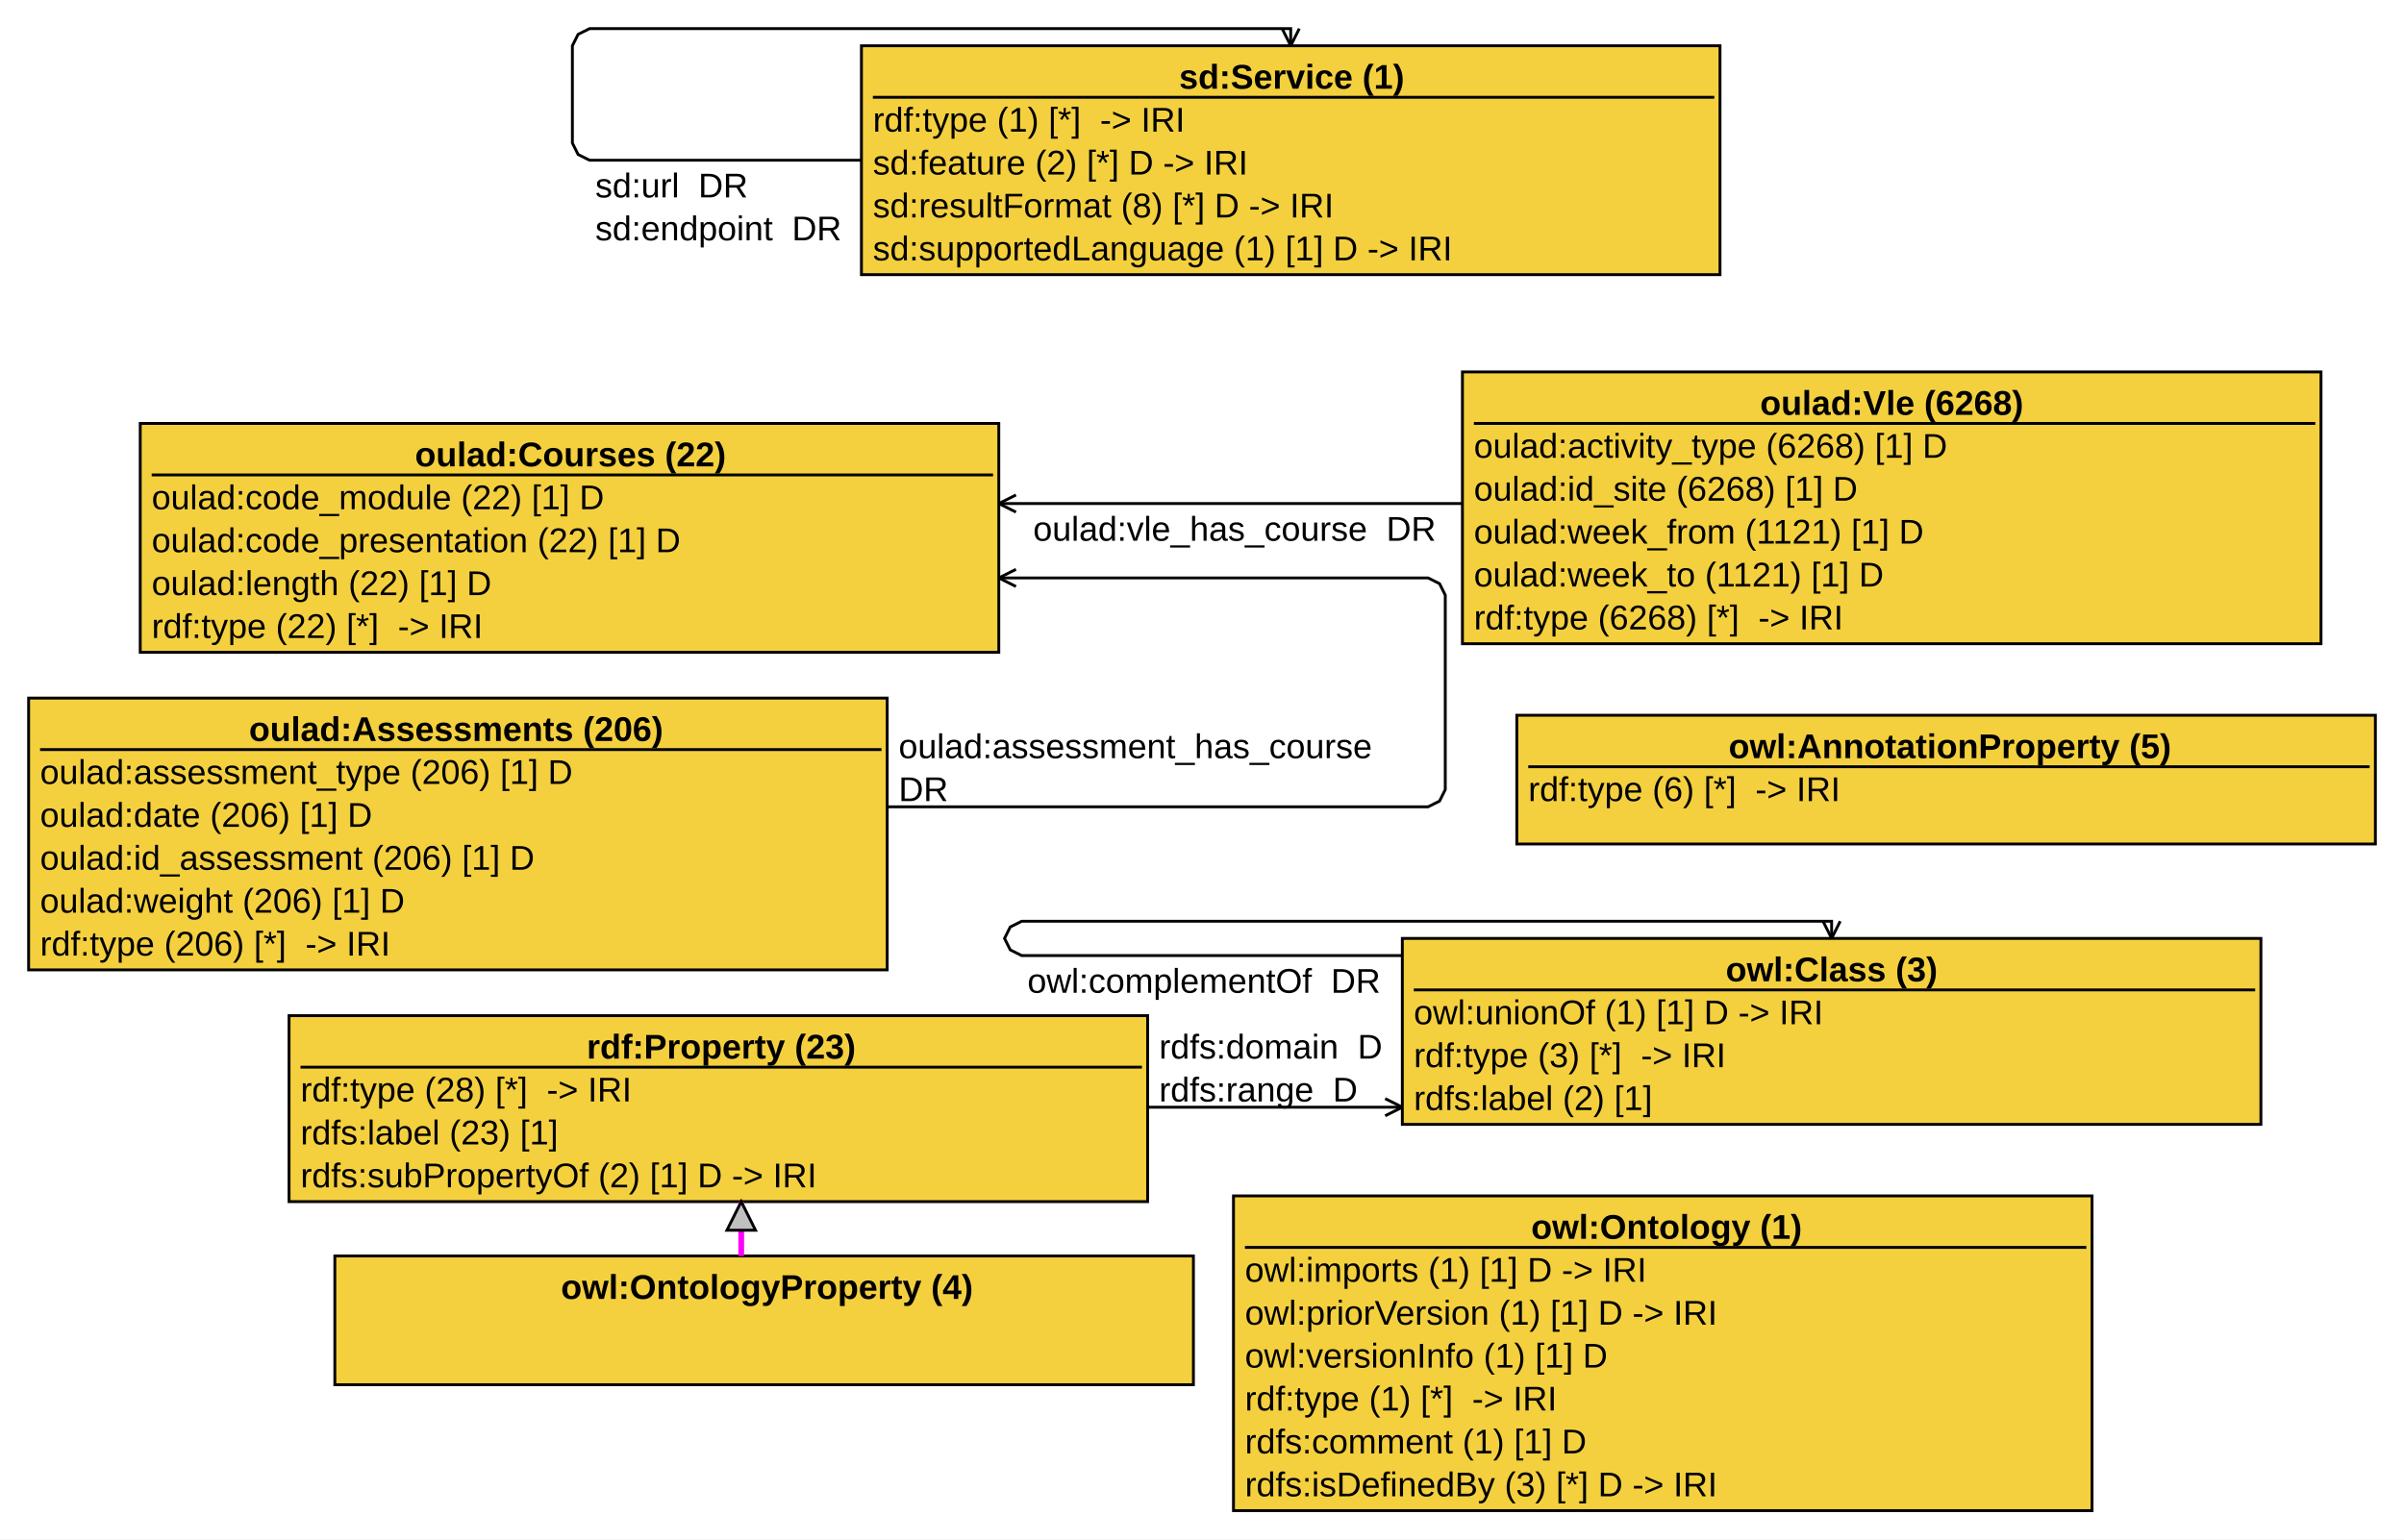
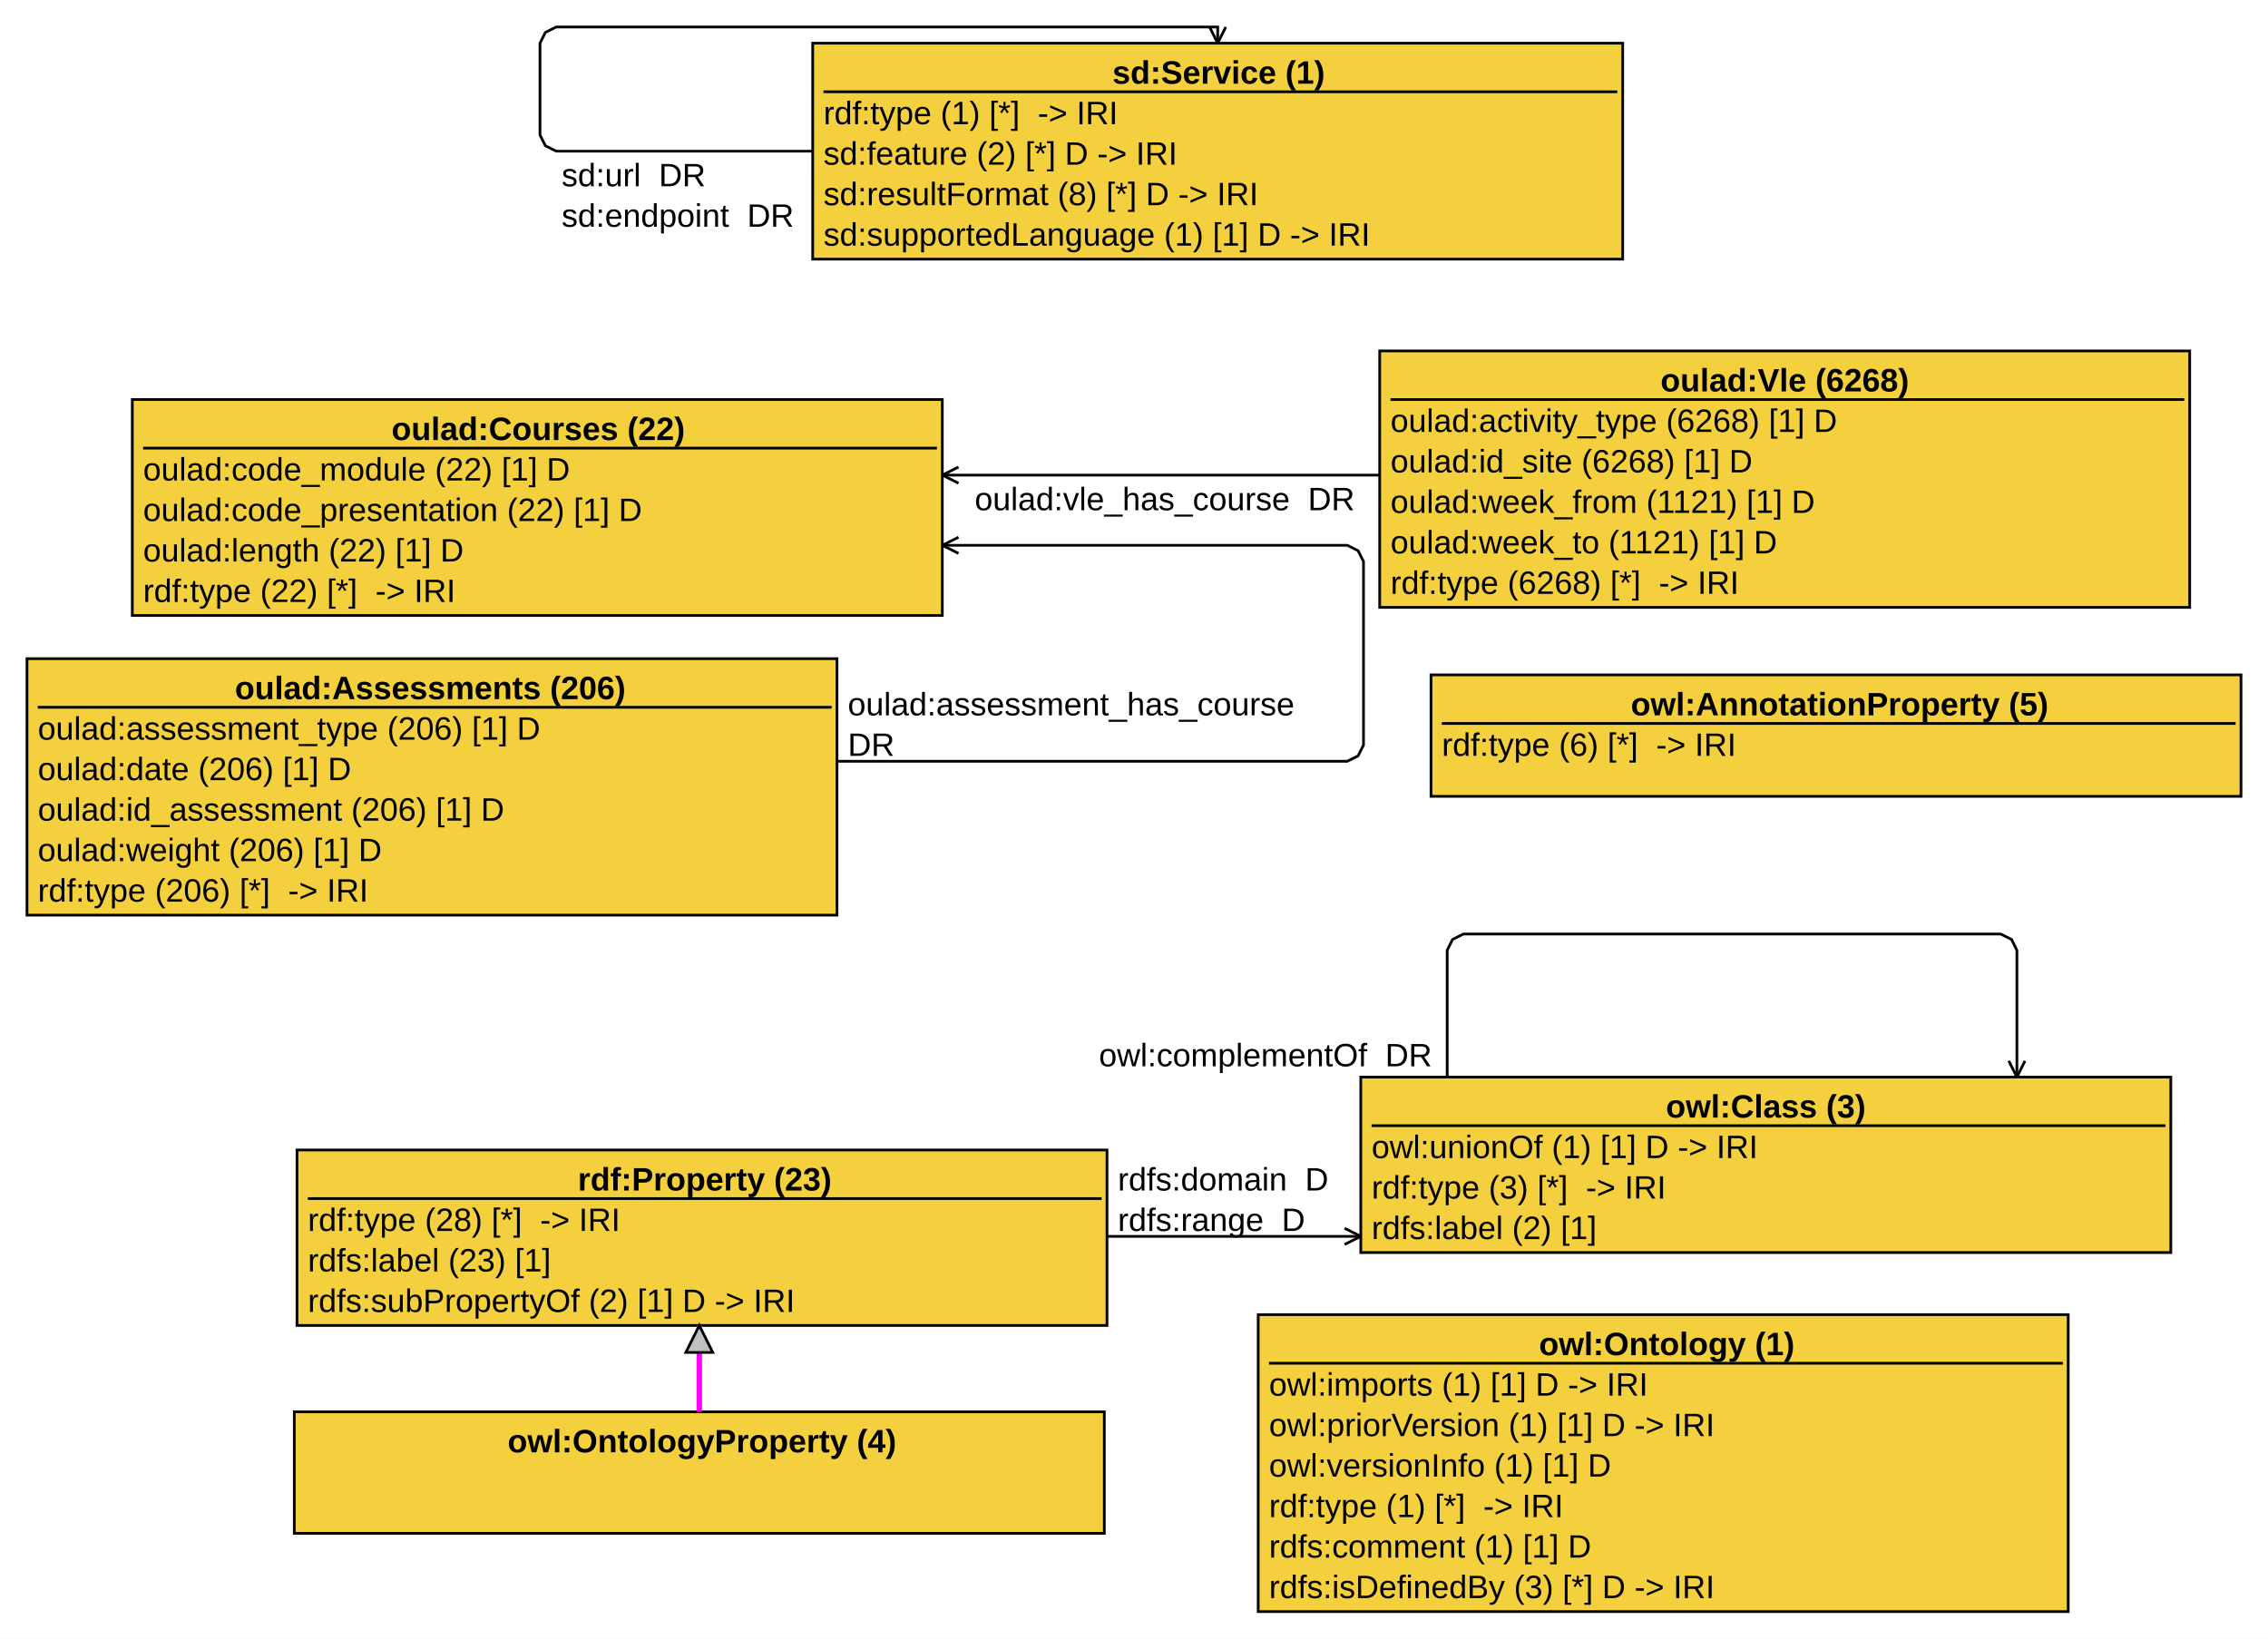
- <svg xmlns="http://www.w3.org/2000/svg" version="1.1" xml:space="preserve" width="840" height="538" viewBox="0 0 840 538">
+ <svg xmlns="http://www.w3.org/2000/svg" version="1.1" xml:space="preserve" width="840" height="607" viewBox="0 0 840 607">
 onmousemove="movetip(evt)" onmouseup="endmove()"&gt;
<rect x="0" y="0" width="100%" height="100%" style="fill:White;" />
  <defs>
    <linearGradient id="activ1" x1="0%" y1="0%" x2="100%" y2="0%">
      <stop offset="0%" style="stop-color:#FFFF00;stop-opacity:1" />
      <stop offset="100%" style="stop-color:#FFFFF0;stop-opacity:1" />
    </linearGradient>
  </defs>
-   <g id="2002687986">
-     <polygon points="101,355 401,355 401,420 101,420 " style="fill:#F4D03F; stroke-width:1;stroke:Black;" />
-     <text style="font-family:Arial;font-size:12px;kerning:0;word-spacing:-1px;fill:Black;font-weight:bold;">
-       <tspan x="205" y="370">rdf:Property (23)</tspan>
-     </text>
-     <line x1="105" y1="373" x2="399" y2="373" style="stroke-width:1;stroke:Black;" />
-     <text style="font-family:Arial;font-size:12px;kerning:0;word-spacing:-1px;fill:Black;">
-       <tspan x="105" y="385">rdf:type (28) [*]  -&gt; IRI</tspan>
-       <tspan x="105" y="400">rdfs:label (23) [1] </tspan>
-       <tspan x="105" y="415">rdfs:subPropertyOf (2) [1] D -&gt; IRI</tspan>
-     </text>
-   </g>
  <g id="2002687997">
    <polygon points="301,16 601,16 601,96 301,96 " style="fill:#F4D03F; stroke-width:1;stroke:Black;" />
    <text style="font-family:Arial;font-size:12px;kerning:0;word-spacing:-1px;fill:Black;font-weight:bold;">
      <tspan x="412" y="31">sd:Service (1)</tspan>
    </text>
    <line x1="305" y1="34" x2="599" y2="34" style="stroke-width:1;stroke:Black;" />
    <text style="font-family:Arial;font-size:12px;kerning:0;word-spacing:-1px;fill:Black;">
      <tspan x="305" y="46">rdf:type (1) [*]  -&gt; IRI</tspan>
      <tspan x="305" y="61">sd:feature (2) [*] D -&gt; IRI</tspan>
      <tspan x="305" y="76">sd:resultFormat (8) [*] D -&gt; IRI</tspan>
      <tspan x="305" y="91">sd:supportedLanguage (1) [1] D -&gt; IRI</tspan>
    </text>
  </g>
  <g id="2002688008">
    <polygon points="530,250 830,250 830,295 530,295 " style="fill:#F4D03F; stroke-width:1;stroke:Black;" />
    <text style="font-family:Arial;font-size:12px;kerning:0;word-spacing:-1px;fill:Black;font-weight:bold;">
      <tspan x="604" y="265">owl:AnnotationProperty (5)</tspan>
    </text>
    <line x1="534" y1="268" x2="828" y2="268" style="stroke-width:1;stroke:Black;" />
    <text style="font-family:Arial;font-size:12px;kerning:0;word-spacing:-1px;fill:Black;">
      <tspan x="534" y="280">rdf:type (6) [*]  -&gt; IRI</tspan>
    </text>
  </g>
-   <g id="2002688019">
-     <polygon points="490,328 790,328 790,393 490,393 " style="fill:#F4D03F; stroke-width:1;stroke:Black;" />
-     <text style="font-family:Arial;font-size:12px;kerning:0;word-spacing:-1px;fill:Black;font-weight:bold;">
-       <tspan x="603" y="343">owl:Class (3)</tspan>
-     </text>
-     <line x1="494" y1="346" x2="788" y2="346" style="stroke-width:1;stroke:Black;" />
-     <text style="font-family:Arial;font-size:12px;kerning:0;word-spacing:-1px;fill:Black;">
-       <tspan x="494" y="358">owl:unionOf (1) [1] D -&gt; IRI</tspan>
-       <tspan x="494" y="373">rdf:type (3) [*]  -&gt; IRI</tspan>
-       <tspan x="494" y="388">rdfs:label (2) [1] </tspan>
-     </text>
-   </g>
  <g id="2002688030">
    <polygon points="511,130 811,130 811,225 511,225 " style="fill:#F4D03F; stroke-width:1;stroke:Black;" />
    <text style="font-family:Arial;font-size:12px;kerning:0;word-spacing:-1px;fill:Black;font-weight:bold;">
      <tspan x="615" y="145">oulad:Vle (6268)</tspan>
    </text>
    <line x1="515" y1="148" x2="809" y2="148" style="stroke-width:1;stroke:Black;" />
    <text style="font-family:Arial;font-size:12px;kerning:0;word-spacing:-1px;fill:Black;">
      <tspan x="515" y="160">oulad:activity_type (6268) [1] D</tspan>
      <tspan x="515" y="175">oulad:id_site (6268) [1] D</tspan>
      <tspan x="515" y="190">oulad:week_from (1121) [1] D</tspan>
      <tspan x="515" y="205">oulad:week_to (1121) [1] D</tspan>
      <tspan x="515" y="220">rdf:type (6268) [*]  -&gt; IRI</tspan>
-     </text>
-   </g>
-   <g id="2002688041">
-     <polygon points="117,439 417,439 417,484 117,484 " style="fill:#F4D03F; stroke-width:1;stroke:Black;" />
-     <text style="font-family:Arial;font-size:12px;kerning:0;word-spacing:-1px;fill:Black;font-weight:bold;">
-       <tspan x="196" y="454">owl:OntologyProperty (4)</tspan>
    </text>
  </g>
  <g id="2002688052">
    <polygon points="49,148 349,148 349,228 49,228 " style="fill:#F4D03F; stroke-width:1;stroke:Black;" />
    <text style="font-family:Arial;font-size:12px;kerning:0;word-spacing:-1px;fill:Black;font-weight:bold;">
      <tspan x="145" y="163">oulad:Courses (22)</tspan>
    </text>
    <line x1="53" y1="166" x2="347" y2="166" style="stroke-width:1;stroke:Black;" />
    <text style="font-family:Arial;font-size:12px;kerning:0;word-spacing:-1px;fill:Black;">
      <tspan x="53" y="178">oulad:code_module (22) [1] D</tspan>
      <tspan x="53" y="193">oulad:code_presentation (22) [1] D</tspan>
      <tspan x="53" y="208">oulad:length (22) [1] D</tspan>
      <tspan x="53" y="223">rdf:type (22) [*]  -&gt; IRI</tspan>
    </text>
  </g>
-   <g id="2002688074">
-     <polygon points="431,418 731,418 731,528 431,528 " style="fill:#F4D03F; stroke-width:1;stroke:Black;" />
-     <text style="font-family:Arial;font-size:12px;kerning:0;word-spacing:-1px;fill:Black;font-weight:bold;">
-       <tspan x="535" y="433">owl:Ontology (1)</tspan>
-     </text>
-     <line x1="435" y1="436" x2="729" y2="436" style="stroke-width:1;stroke:Black;" />
-     <text style="font-family:Arial;font-size:12px;kerning:0;word-spacing:-1px;fill:Black;">
-       <tspan x="435" y="448">owl:imports (1) [1] D -&gt; IRI</tspan>
-       <tspan x="435" y="463">owl:priorVersion (1) [1] D -&gt; IRI</tspan>
-       <tspan x="435" y="478">owl:versionInfo (1) [1] D</tspan>
-       <tspan x="435" y="493">rdf:type (1) [*]  -&gt; IRI</tspan>
-       <tspan x="435" y="508">rdfs:comment (1) [1] D</tspan>
-       <tspan x="435" y="523">rdfs:isDefinedBy (3) [*] D -&gt; IRI</tspan>
-     </text>
-   </g>
  <g id="2002688063">
    <polygon points="10,244 310,244 310,339 10,339 " style="fill:#F4D03F; stroke-width:1;stroke:Black;" />
    <text style="font-family:Arial;font-size:12px;kerning:0;word-spacing:-1px;fill:Black;font-weight:bold;">
      <tspan x="87" y="259">oulad:Assessments (206)</tspan>
    </text>
    <line x1="14" y1="262" x2="308" y2="262" style="stroke-width:1;stroke:Black;" />
    <text style="font-family:Arial;font-size:12px;kerning:0;word-spacing:-1px;fill:Black;">
      <tspan x="14" y="274">oulad:assessment_type (206) [1] D</tspan>
      <tspan x="14" y="289">oulad:date (206) [1] D</tspan>
      <tspan x="14" y="304">oulad:id_assessment (206) [1] D</tspan>
      <tspan x="14" y="319">oulad:weight (206) [1] D</tspan>
      <tspan x="14" y="334">rdf:type (206) [*]  -&gt; IRI</tspan>
+     </text>
+   </g>
+   <g id="2002688074">
+     <polygon points="466,487 766,487 766,597 466,597 " style="fill:#F4D03F; stroke-width:1;stroke:Black;" />
+     <text style="font-family:Arial;font-size:12px;kerning:0;word-spacing:-1px;fill:Black;font-weight:bold;">
+       <tspan x="570" y="502">owl:Ontology (1)</tspan>
+     </text>
+     <line x1="470" y1="505" x2="764" y2="505" style="stroke-width:1;stroke:Black;" />
+     <text style="font-family:Arial;font-size:12px;kerning:0;word-spacing:-1px;fill:Black;">
+       <tspan x="470" y="517">owl:imports (1) [1] D -&gt; IRI</tspan>
+       <tspan x="470" y="532">owl:priorVersion (1) [1] D -&gt; IRI</tspan>
+       <tspan x="470" y="547">owl:versionInfo (1) [1] D</tspan>
+       <tspan x="470" y="562">rdf:type (1) [*]  -&gt; IRI</tspan>
+       <tspan x="470" y="577">rdfs:comment (1) [1] D</tspan>
+       <tspan x="470" y="592">rdfs:isDefinedBy (3) [*] D -&gt; IRI</tspan>
+     </text>
+   </g>
+   <g id="2002688041">
+     <polygon points="109,523 409,523 409,568 109,568 " style="fill:#F4D03F; stroke-width:1;stroke:Black;" />
+     <text style="font-family:Arial;font-size:12px;kerning:0;word-spacing:-1px;fill:Black;font-weight:bold;">
+       <tspan x="188" y="538">owl:OntologyProperty (4)</tspan>
+     </text>
+   </g>
+   <g id="2002687986">
+     <polygon points="110,426 410,426 410,491 110,491 " style="fill:#F4D03F; stroke-width:1;stroke:Black;" />
+     <text style="font-family:Arial;font-size:12px;kerning:0;word-spacing:-1px;fill:Black;font-weight:bold;">
+       <tspan x="214" y="441">rdf:Property (23)</tspan>
+     </text>
+     <line x1="114" y1="444" x2="408" y2="444" style="stroke-width:1;stroke:Black;" />
+     <text style="font-family:Arial;font-size:12px;kerning:0;word-spacing:-1px;fill:Black;">
+       <tspan x="114" y="456">rdf:type (28) [*]  -&gt; IRI</tspan>
+       <tspan x="114" y="471">rdfs:label (23) [1] </tspan>
+       <tspan x="114" y="486">rdfs:subPropertyOf (2) [1] D -&gt; IRI</tspan>
+     </text>
+   </g>
+   <g id="2002688019">
+     <polygon points="504,399 804,399 804,464 504,464 " style="fill:#F4D03F; stroke-width:1;stroke:Black;" />
+     <text style="font-family:Arial;font-size:12px;kerning:0;word-spacing:-1px;fill:Black;font-weight:bold;">
+       <tspan x="617" y="414">owl:Class (3)</tspan>
+     </text>
+     <line x1="508" y1="417" x2="802" y2="417" style="stroke-width:1;stroke:Black;" />
+     <text style="font-family:Arial;font-size:12px;kerning:0;word-spacing:-1px;fill:Black;">
+       <tspan x="508" y="429">owl:unionOf (1) [1] D -&gt; IRI</tspan>
+       <tspan x="508" y="444">rdf:type (3) [*]  -&gt; IRI</tspan>
+       <tspan x="508" y="459">rdfs:label (2) [1] </tspan>
    </text>
  </g>
  <g id="2002687959">
    <path d="M301,56 L206,56 202,54 200,50 200,16 202,12 206,10 451,10 451,16 " style="fill:none;stroke-width:1;stroke:Black;" />
    <line x1="448" y1="10" x2="451" y2="16" style="stroke-width:1;stroke:Black;" />
    <line x1="454" y1="10" x2="451" y2="16" style="stroke-width:1;stroke:Black;" />
    <text style="font-family:Arial;font-size:12px;kerning:0;word-spacing:-1px;fill:Black;">
      <tspan x="208" y="69">sd:url  DR</tspan>
      <tspan x="208" y="84">sd:endpoint  DR</tspan>
    </text>
  </g>
  <g id="2002687964">
    <path d="M511,176 L349,176 " style="fill:none;stroke-width:1;stroke:Black;" />
    <line x1="355" y1="173" x2="349" y2="176" style="stroke-width:1;stroke:Black;" />
    <line x1="355" y1="179" x2="349" y2="176" style="stroke-width:1;stroke:Black;" />
    <text style="font-family:Arial;font-size:12px;kerning:0;word-spacing:-1px;fill:Black;">
      <tspan x="361" y="189">oulad:vle_has_course  DR</tspan>
    </text>
  </g>
-   <g id="2002687969">
-     <path d="M401,387 L490,387 " style="fill:none;stroke-width:1;stroke:Black;" />
-     <line x1="484" y1="384" x2="490" y2="387" style="stroke-width:1;stroke:Black;" />
-     <line x1="484" y1="390" x2="490" y2="387" style="stroke-width:1;stroke:Black;" />
-     <text style="font-family:Arial;font-size:12px;kerning:0;word-spacing:-1px;fill:Black;">
-       <tspan x="405" y="370">rdfs:domain  D</tspan>
-       <tspan x="405" y="385">rdfs:range  D</tspan>
-     </text>
-   </g>
-   <g id="2002687974">
-     <path d="M490,334 L357,334 353,332 351,328 351,328 353,324 357,322 640,322 640,328 " style="fill:none;stroke-width:1;stroke:Black;" />
-     <line x1="637" y1="322" x2="640" y2="328" style="stroke-width:1;stroke:Black;" />
-     <line x1="643" y1="322" x2="640" y2="328" style="stroke-width:1;stroke:Black;" />
-     <text style="font-family:Arial;font-size:12px;kerning:0;word-spacing:-1px;fill:Black;">
-       <tspan x="359" y="347">owl:complementOf  DR</tspan>
-     </text>
-   </g>
  <g id="2002687979">
    <path d="M310,282 L499,282 503,280 505,276 505,208 503,204 499,202 349,202 " style="fill:none;stroke-width:1;stroke:Black;" />
    <line x1="355" y1="199" x2="349" y2="202" style="stroke-width:1;stroke:Black;" />
    <line x1="355" y1="205" x2="349" y2="202" style="stroke-width:1;stroke:Black;" />
    <text style="font-family:Arial;font-size:12px;kerning:0;word-spacing:-1px;fill:Black;">
      <tspan x="314" y="265">oulad:assessment_has_course  </tspan>
      <tspan x="314" y="280">DR</tspan>
    </text>
  </g>
  <g id="2002687984">
-     <path d="M259,420 L259,439 " style="fill:none;stroke-width:2;stroke:Fuchsia;" />
-     <polygon points="264,430 259,420 254,430 " style="fill:Silver;stroke-width:1;stroke:Black;" />
+     <path d="M259,491 L259,523 " style="fill:none;stroke-width:2;stroke:Fuchsia;" />
+     <polygon points="264,501 259,491 254,501 " style="fill:Silver;stroke-width:1;stroke:Black;" />
    <text style="font-family:Arial;font-size:12px;kerning:0;word-spacing:-1px;fill:Black;">
-       <tspan x="261" y="435"> </tspan>
+       <tspan x="261" y="506"> </tspan>
+     </text>
+   </g>
+   <g id="2002687969">
+     <path d="M410,458 L504,458 " style="fill:none;stroke-width:1;stroke:Black;" />
+     <line x1="498" y1="455" x2="504" y2="458" style="stroke-width:1;stroke:Black;" />
+     <line x1="498" y1="461" x2="504" y2="458" style="stroke-width:1;stroke:Black;" />
+     <text style="font-family:Arial;font-size:12px;kerning:0;word-spacing:-1px;fill:Black;">
+       <tspan x="414" y="441">rdfs:domain  D</tspan>
+       <tspan x="414" y="456">rdfs:range  D</tspan>
+     </text>
+   </g>
+   <g id="2002687974">
+     <path d="M536,399 L536,352 538,348 542,346 741,346 745,348 747,352 747,399 " style="fill:none;stroke-width:1;stroke:Black;" />
+     <line x1="744" y1="393" x2="747" y2="399" style="stroke-width:1;stroke:Black;" />
+     <line x1="750" y1="393" x2="747" y2="399" style="stroke-width:1;stroke:Black;" />
+     <text style="font-family:Arial;font-size:12px;kerning:0;word-spacing:-1px;fill:Black;">
+       <tspan x="407" y="395">owl:complementOf  DR</tspan>
    </text>
  </g>
</svg>
